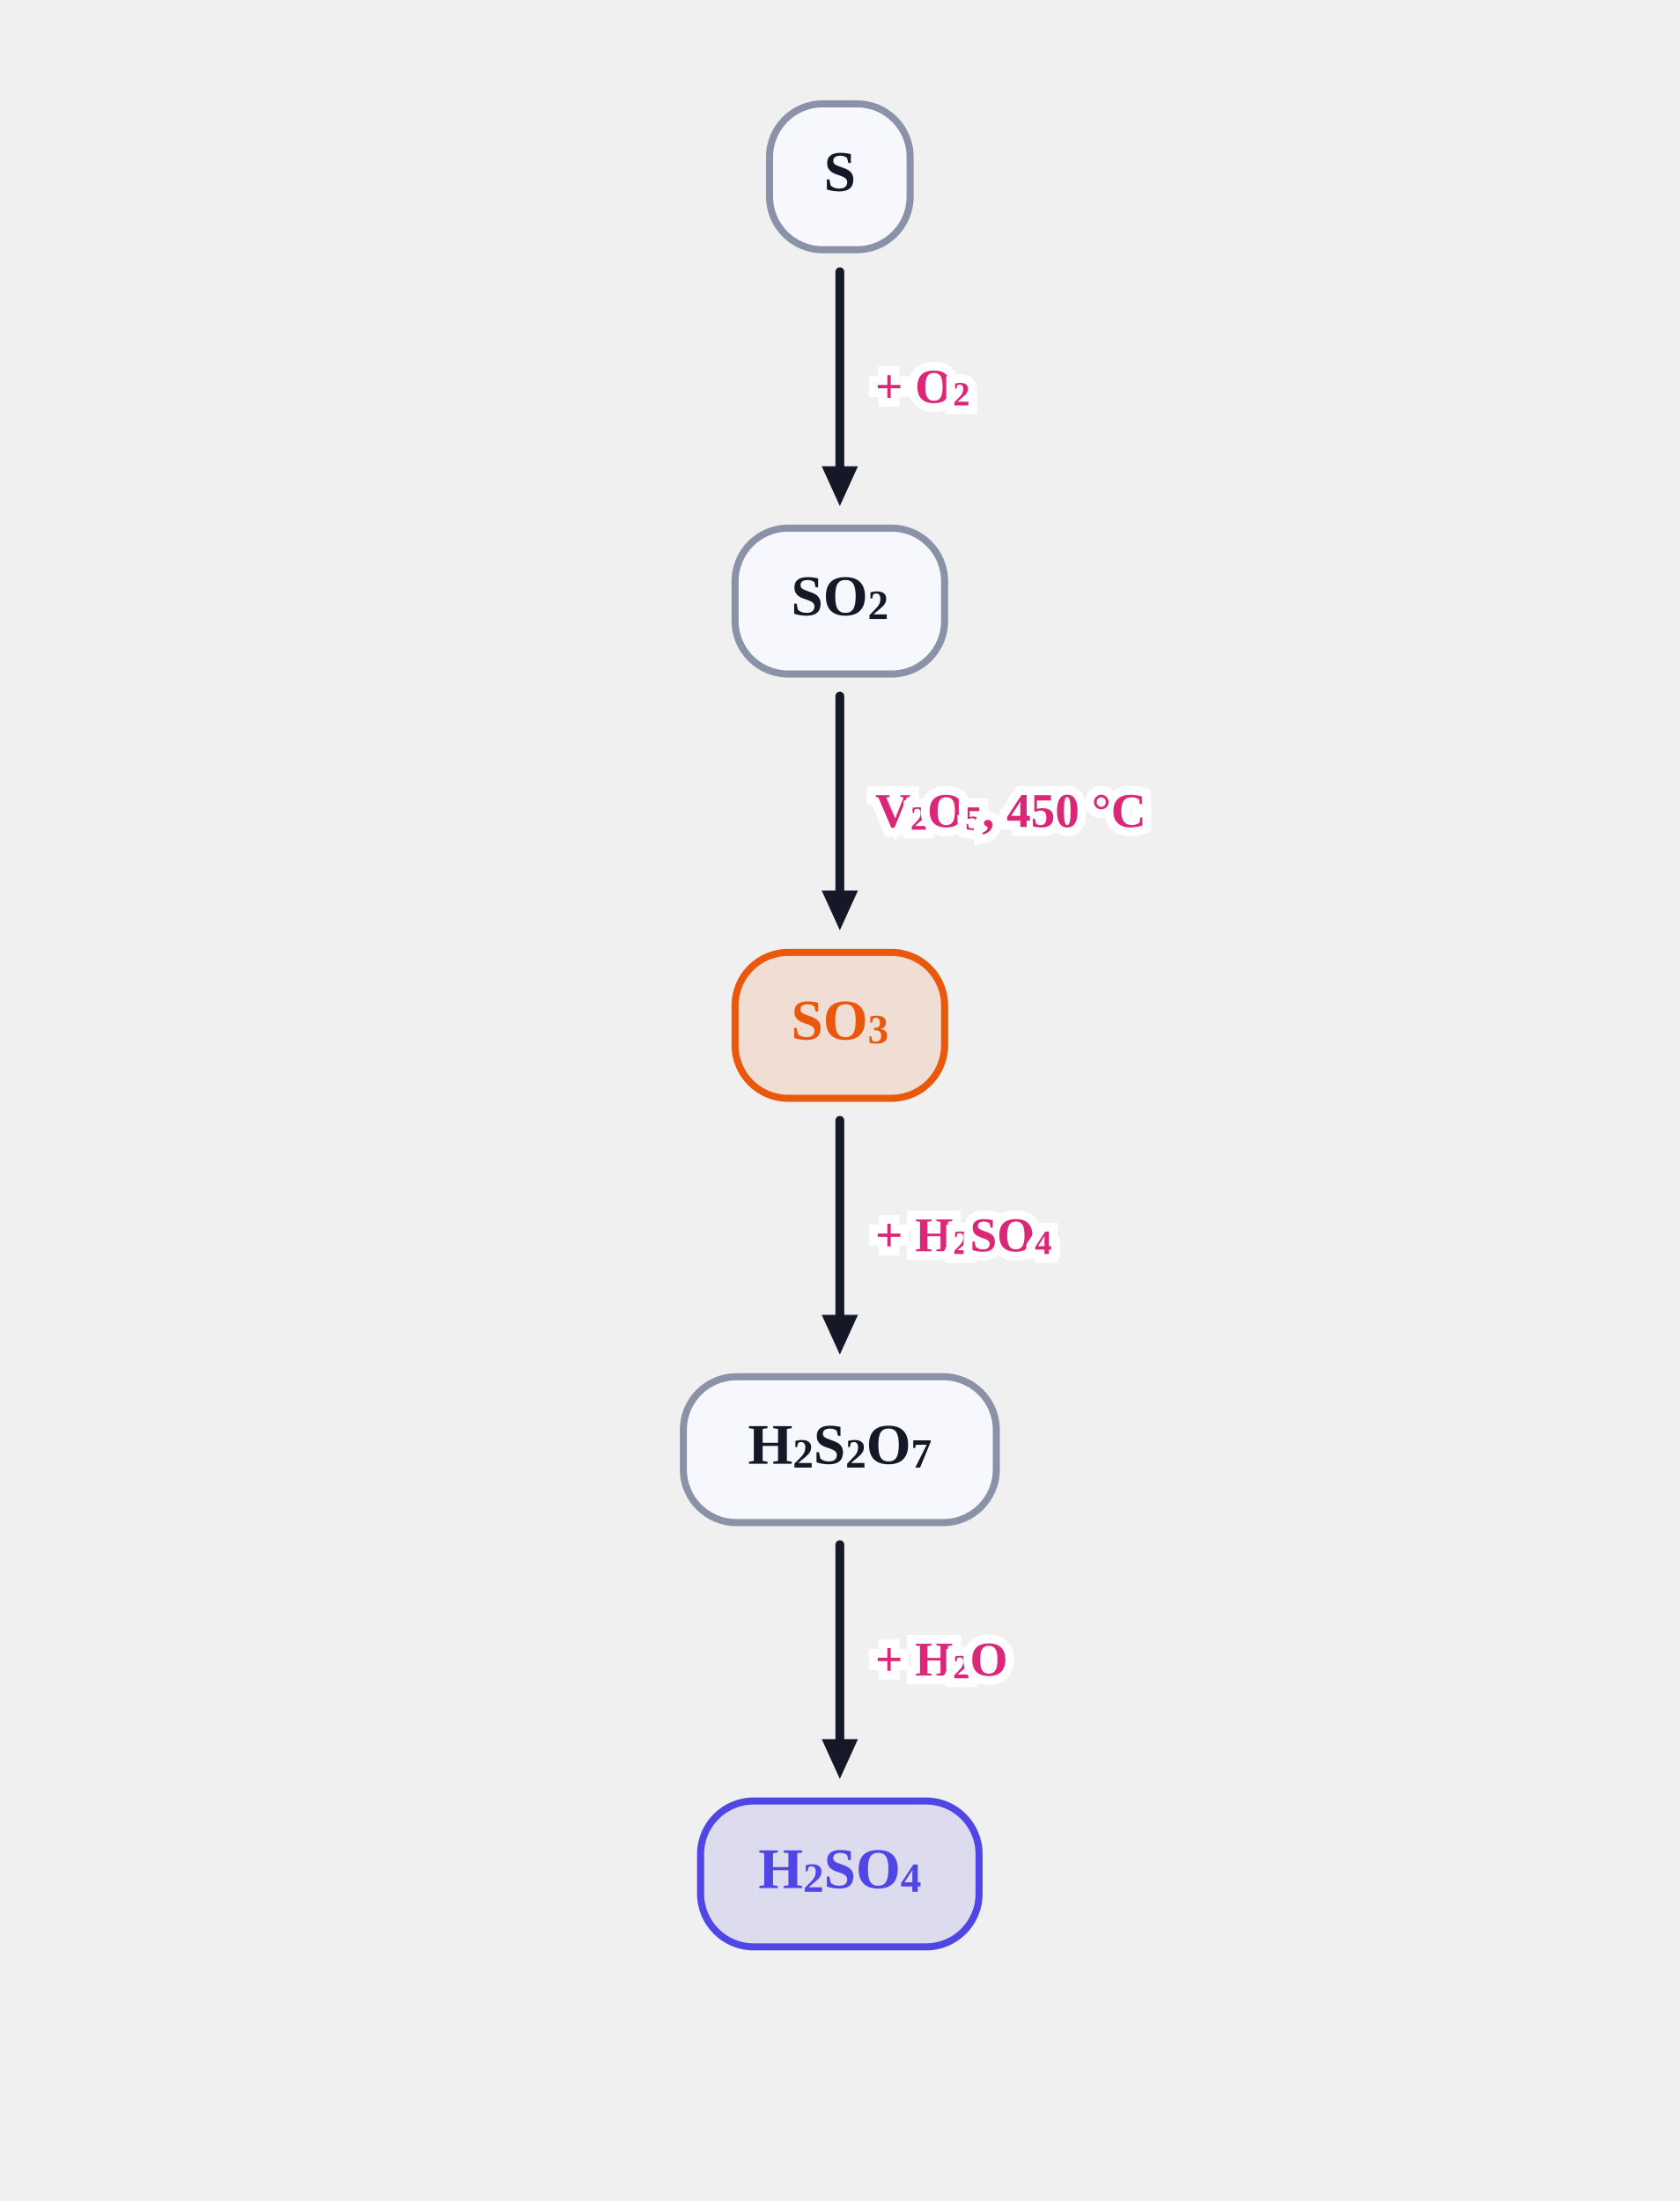
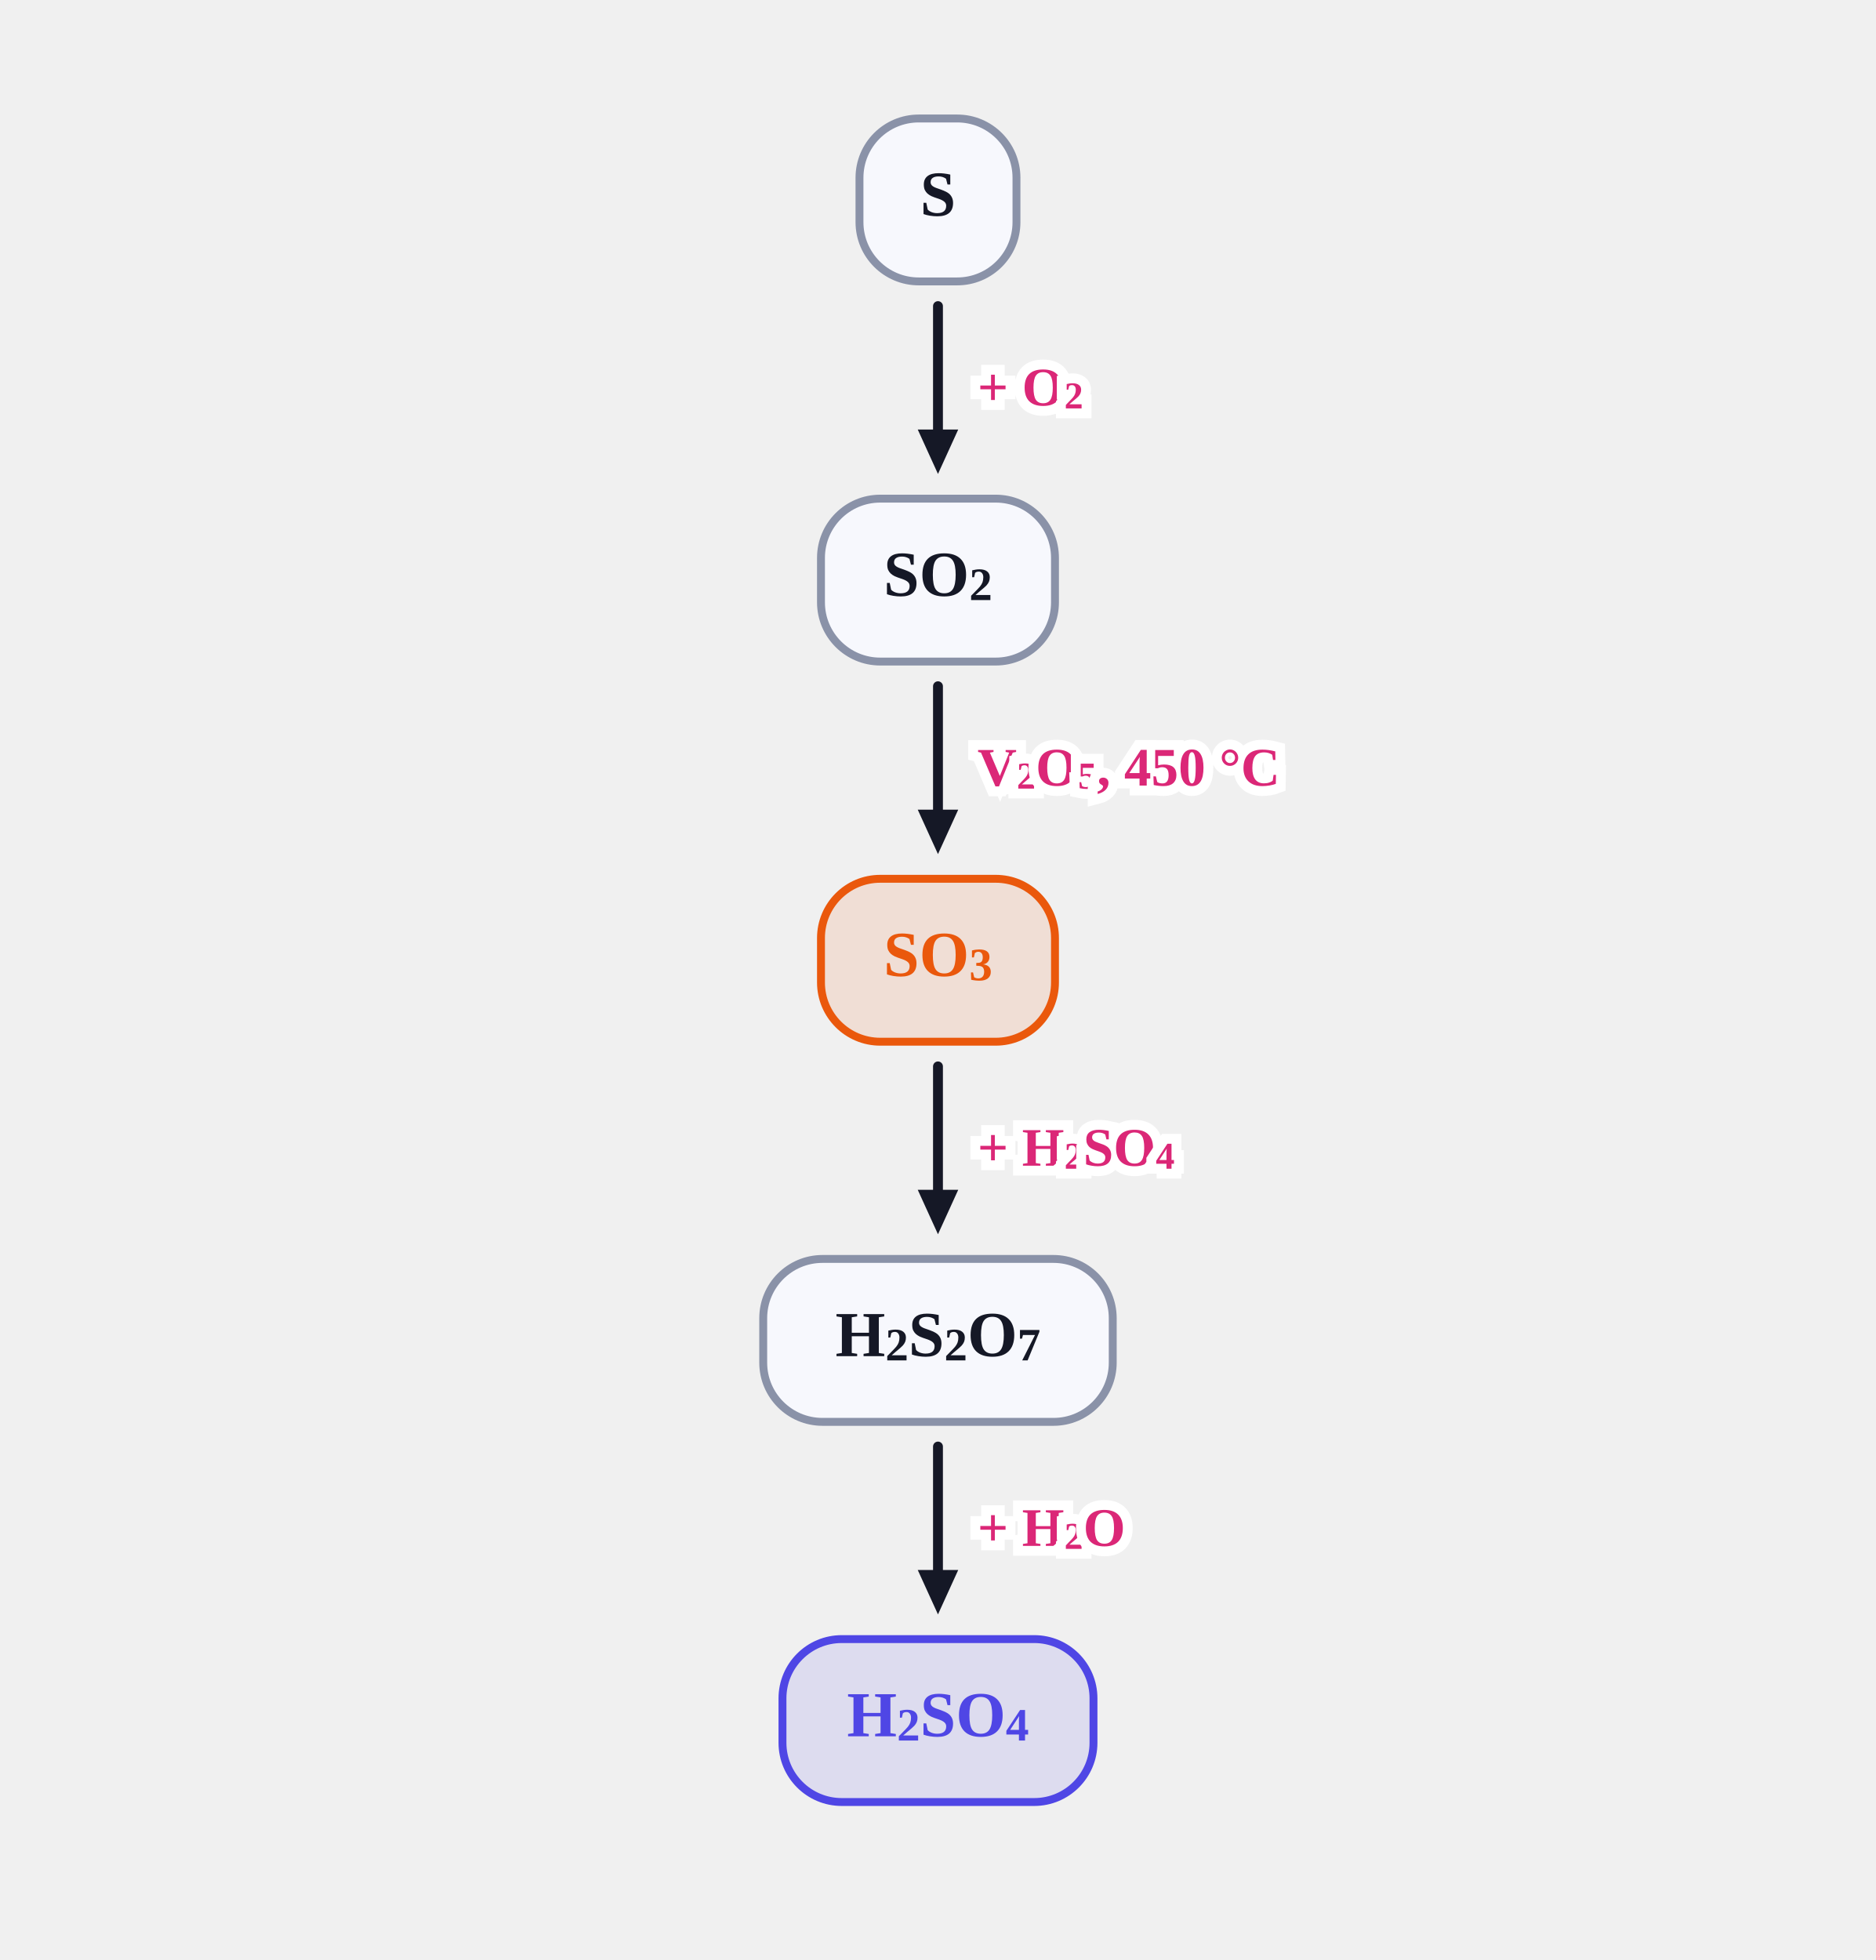
- <svg xmlns="http://www.w3.org/2000/svg" viewBox="0 0 380.0 498.0" width="380.0" height="498.0" role="img" aria-label="A flow: S → SO₂ → SO₃ (V₂O₅, 450 °C) → H₂S₂O₇ (with H₂SO₄) → H₂SO₄ (with water)." style="color:var(--vx-ink, #151826);font-family:inherit;max-width:100%;height:auto">
-   <path d="M190.0 61.5 L190.0 106.4" stroke="var(--vx-ink, #151826)" stroke-width="2" stroke-linecap="round" fill="none" />
-   <path d="M190.0 114.5 L185.9 105.5 L194.1 105.5 Z" fill="var(--vx-ink, #151826)" />
-   <text x="198.0" y="88.0" font-size="11" font-weight="700" text-anchor="start" dominant-baseline="middle" fill="var(--vx-a2, #db2777)" stroke="#fff" stroke-width="4" paint-order="stroke">+ O<tspan baseline-shift="sub" font-size="70%">2</tspan>
+ <svg xmlns="http://www.w3.org/2000/svg" viewBox="0 0 380.0 397.0" width="380.0" height="397.0" role="img" aria-label="A flow: S → SO₂ → SO₃ (V₂O₅, 450 °C) → H₂S₂O₇ (with H₂SO₄) → H₂SO₄ (with water)." style="color:var(--vx-ink, #151826);font-family:inherit;max-width:100%;height:auto">
+   <path d="M190.0 62.0 L190.0 87.9" stroke="var(--vx-ink, #151826)" stroke-width="2" stroke-linecap="round" fill="none" />
+   <path d="M190.0 96.0 L185.9 87.0 L194.1 87.0 Z" fill="var(--vx-ink, #151826)" />
+   <text x="198.0" y="79.0" font-size="11" font-weight="700" text-anchor="start" dominant-baseline="middle" fill="var(--vx-a2, #db2777)" stroke="#fff" stroke-width="4" paint-order="stroke">+ O<tspan baseline-shift="sub" font-size="70%">2</tspan>
  </text>
-   <path d="M190.0 157.5 L190.0 202.4" stroke="var(--vx-ink, #151826)" stroke-width="2" stroke-linecap="round" fill="none" />
-   <path d="M190.0 210.5 L185.9 201.5 L194.1 201.5 Z" fill="var(--vx-ink, #151826)" />
-   <text x="198.0" y="184.0" font-size="11" font-weight="700" text-anchor="start" dominant-baseline="middle" fill="var(--vx-a2, #db2777)" stroke="#fff" stroke-width="4" paint-order="stroke">V<tspan baseline-shift="sub" font-size="70%">2</tspan>O<tspan baseline-shift="sub" font-size="70%">5</tspan>, 450 °C</text>
-   <path d="M190.0 253.5 L190.0 298.4" stroke="var(--vx-ink, #151826)" stroke-width="2" stroke-linecap="round" fill="none" />
-   <path d="M190.0 306.5 L185.9 297.5 L194.1 297.5 Z" fill="var(--vx-ink, #151826)" />
-   <text x="198.0" y="280.0" font-size="11" font-weight="700" text-anchor="start" dominant-baseline="middle" fill="var(--vx-a2, #db2777)" stroke="#fff" stroke-width="4" paint-order="stroke">+ H<tspan baseline-shift="sub" font-size="70%">2</tspan>SO<tspan baseline-shift="sub" font-size="70%">4</tspan>
+   <path d="M190.0 139.0 L190.0 164.9" stroke="var(--vx-ink, #151826)" stroke-width="2" stroke-linecap="round" fill="none" />
+   <path d="M190.0 173.0 L185.9 164.0 L194.1 164.0 Z" fill="var(--vx-ink, #151826)" />
+   <text x="198.0" y="156.0" font-size="11" font-weight="700" text-anchor="start" dominant-baseline="middle" fill="var(--vx-a2, #db2777)" stroke="#fff" stroke-width="4" paint-order="stroke">V<tspan baseline-shift="sub" font-size="70%">2</tspan>O<tspan baseline-shift="sub" font-size="70%">5</tspan>, 450 °C</text>
+   <path d="M190.0 216.0 L190.0 241.9" stroke="var(--vx-ink, #151826)" stroke-width="2" stroke-linecap="round" fill="none" />
+   <path d="M190.0 250.0 L185.9 241.0 L194.1 241.0 Z" fill="var(--vx-ink, #151826)" />
+   <text x="198.0" y="233.0" font-size="11" font-weight="700" text-anchor="start" dominant-baseline="middle" fill="var(--vx-a2, #db2777)" stroke="#fff" stroke-width="4" paint-order="stroke">+ H<tspan baseline-shift="sub" font-size="70%">2</tspan>SO<tspan baseline-shift="sub" font-size="70%">4</tspan>
  </text>
-   <path d="M190.0 349.5 L190.0 394.4" stroke="var(--vx-ink, #151826)" stroke-width="2" stroke-linecap="round" fill="none" />
-   <path d="M190.0 402.5 L185.9 393.5 L194.1 393.5 Z" fill="var(--vx-ink, #151826)" />
-   <text x="198.0" y="376.0" font-size="11" font-weight="700" text-anchor="start" dominant-baseline="middle" fill="var(--vx-a2, #db2777)" stroke="#fff" stroke-width="4" paint-order="stroke">+ H<tspan baseline-shift="sub" font-size="70%">2</tspan>O</text>
-   <rect x="174.1" y="23.5" width="31.8" height="33.0" rx="12" fill="#f7f8fd" fill-opacity="1" stroke="var(--vx-line, #8a92a8)" stroke-width="1.6" />
-   <text x="190.0" y="39.5" font-size="13" font-weight="700" text-anchor="middle" dominant-baseline="middle" fill="var(--vx-ink, #151826)">S</text>
-   <rect x="166.3" y="119.5" width="47.4" height="33.0" rx="12" fill="#f7f8fd" fill-opacity="1" stroke="var(--vx-line, #8a92a8)" stroke-width="1.6" />
-   <text x="190.0" y="135.5" font-size="13" font-weight="700" text-anchor="middle" dominant-baseline="middle" fill="var(--vx-ink, #151826)">SO<tspan baseline-shift="sub" font-size="9.4">2</tspan>
+   <path d="M190.0 293.0 L190.0 318.9" stroke="var(--vx-ink, #151826)" stroke-width="2" stroke-linecap="round" fill="none" />
+   <path d="M190.0 327.0 L185.9 318.0 L194.1 318.0 Z" fill="var(--vx-ink, #151826)" />
+   <text x="198.0" y="310.0" font-size="11" font-weight="700" text-anchor="start" dominant-baseline="middle" fill="var(--vx-a2, #db2777)" stroke="#fff" stroke-width="4" paint-order="stroke">+ H<tspan baseline-shift="sub" font-size="70%">2</tspan>O</text>
+   <rect x="174.1" y="24.0" width="31.8" height="33.0" rx="12" fill="#f7f8fd" fill-opacity="1" stroke="var(--vx-line, #8a92a8)" stroke-width="1.6" />
+   <text x="190.0" y="40.0" font-size="13" font-weight="700" text-anchor="middle" dominant-baseline="middle" fill="var(--vx-ink, #151826)">S</text>
+   <rect x="166.3" y="101.0" width="47.4" height="33.0" rx="12" fill="#f7f8fd" fill-opacity="1" stroke="var(--vx-line, #8a92a8)" stroke-width="1.6" />
+   <text x="190.0" y="117.0" font-size="13" font-weight="700" text-anchor="middle" dominant-baseline="middle" fill="var(--vx-ink, #151826)">SO<tspan baseline-shift="sub" font-size="9.4">2</tspan>
  </text>
-   <rect x="166.3" y="215.5" width="47.4" height="33.0" rx="12" fill="var(--vx-a3, #ea580c)" fill-opacity="0.12" stroke="var(--vx-a3, #ea580c)" stroke-width="1.6" />
-   <text x="190.0" y="231.5" font-size="13" font-weight="700" text-anchor="middle" dominant-baseline="middle" fill="var(--vx-a3, #ea580c)">SO<tspan baseline-shift="sub" font-size="9.4">3</tspan>
+   <rect x="166.3" y="178.0" width="47.4" height="33.0" rx="12" fill="var(--vx-a3, #ea580c)" fill-opacity="0.12" stroke="var(--vx-a3, #ea580c)" stroke-width="1.6" />
+   <text x="190.0" y="194.0" font-size="13" font-weight="700" text-anchor="middle" dominant-baseline="middle" fill="var(--vx-a3, #ea580c)">SO<tspan baseline-shift="sub" font-size="9.4">3</tspan>
  </text>
-   <rect x="154.6" y="311.5" width="70.8" height="33.0" rx="12" fill="#f7f8fd" fill-opacity="1" stroke="var(--vx-line, #8a92a8)" stroke-width="1.6" />
-   <text x="190.0" y="327.5" font-size="13" font-weight="700" text-anchor="middle" dominant-baseline="middle" fill="var(--vx-ink, #151826)">H<tspan baseline-shift="sub" font-size="9.4">2</tspan>S<tspan baseline-shift="sub" font-size="9.4">2</tspan>O<tspan baseline-shift="sub" font-size="9.4">7</tspan>
+   <rect x="154.6" y="255.0" width="70.8" height="33.0" rx="12" fill="#f7f8fd" fill-opacity="1" stroke="var(--vx-line, #8a92a8)" stroke-width="1.6" />
+   <text x="190.0" y="271.0" font-size="13" font-weight="700" text-anchor="middle" dominant-baseline="middle" fill="var(--vx-ink, #151826)">H<tspan baseline-shift="sub" font-size="9.4">2</tspan>S<tspan baseline-shift="sub" font-size="9.4">2</tspan>O<tspan baseline-shift="sub" font-size="9.4">7</tspan>
  </text>
-   <rect x="158.5" y="407.5" width="63.0" height="33.0" rx="12" fill="var(--vx-a1, #4f46e5)" fill-opacity="0.12" stroke="var(--vx-a1, #4f46e5)" stroke-width="1.6" />
-   <text x="190.0" y="423.5" font-size="13" font-weight="700" text-anchor="middle" dominant-baseline="middle" fill="var(--vx-a1, #4f46e5)">H<tspan baseline-shift="sub" font-size="9.4">2</tspan>SO<tspan baseline-shift="sub" font-size="9.4">4</tspan>
+   <rect x="158.5" y="332.0" width="63.0" height="33.0" rx="12" fill="var(--vx-a1, #4f46e5)" fill-opacity="0.12" stroke="var(--vx-a1, #4f46e5)" stroke-width="1.6" />
+   <text x="190.0" y="348.0" font-size="13" font-weight="700" text-anchor="middle" dominant-baseline="middle" fill="var(--vx-a1, #4f46e5)">H<tspan baseline-shift="sub" font-size="9.4">2</tspan>SO<tspan baseline-shift="sub" font-size="9.4">4</tspan>
  </text>
</svg>
